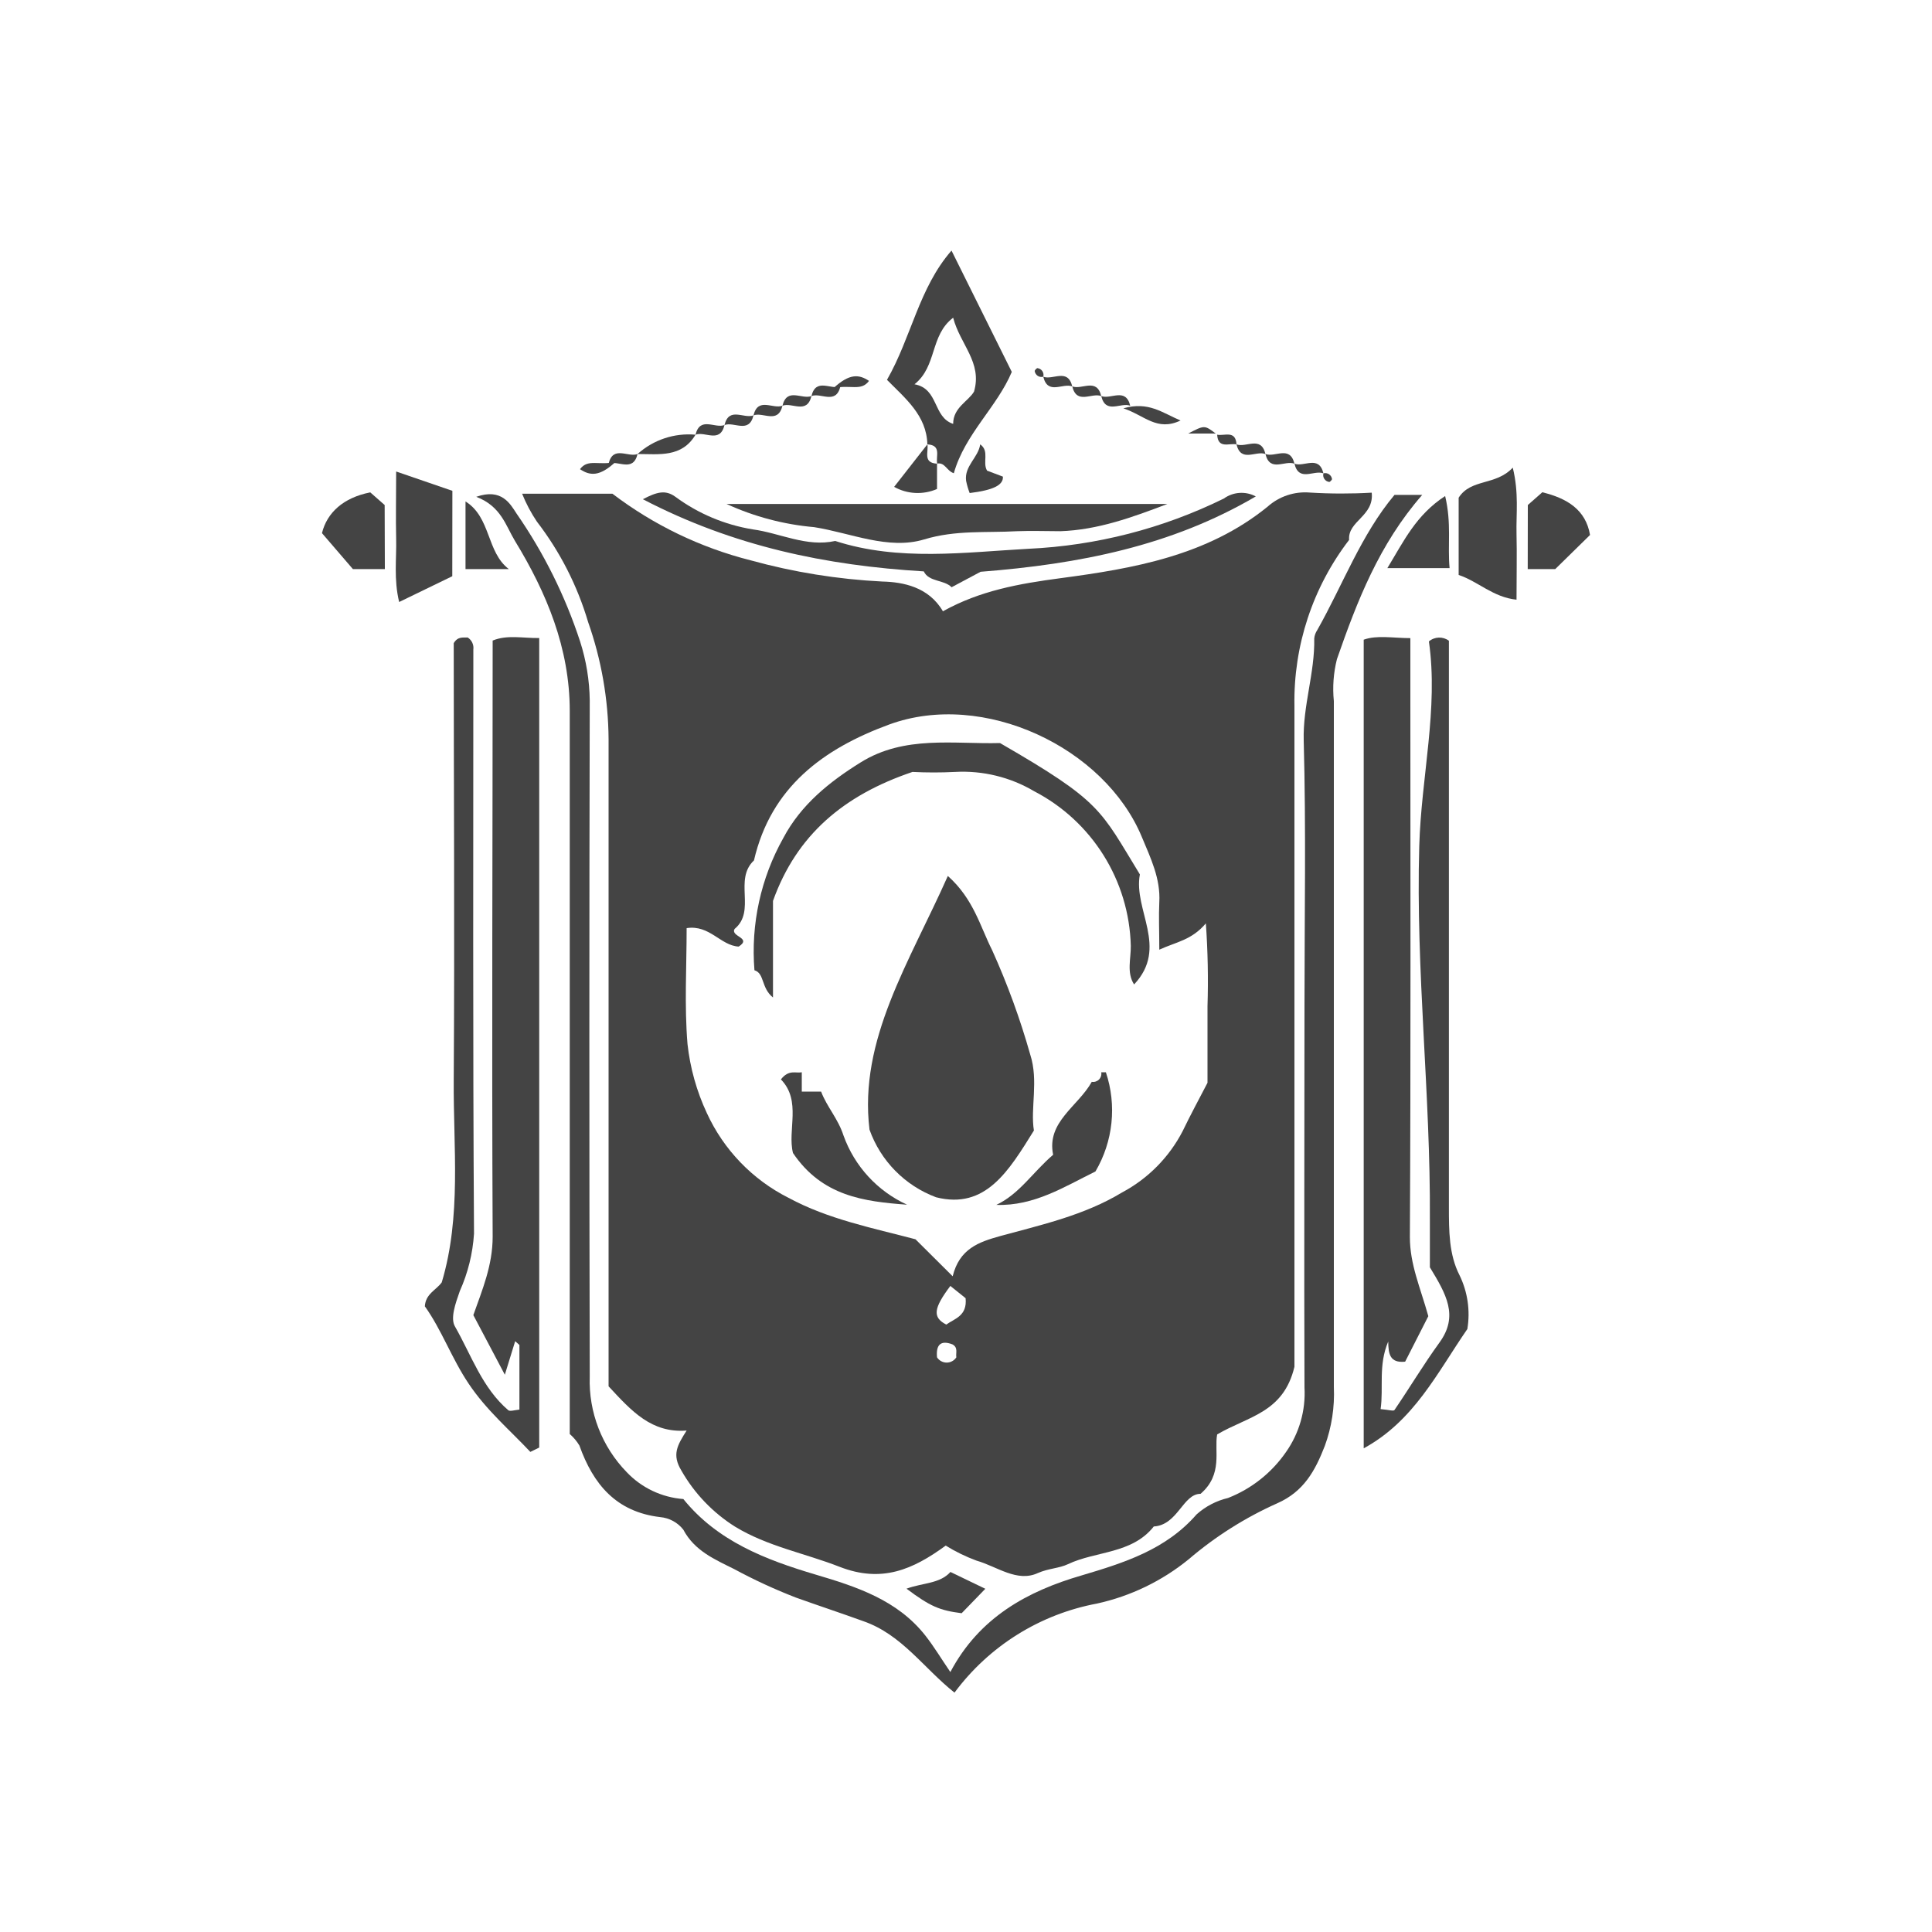
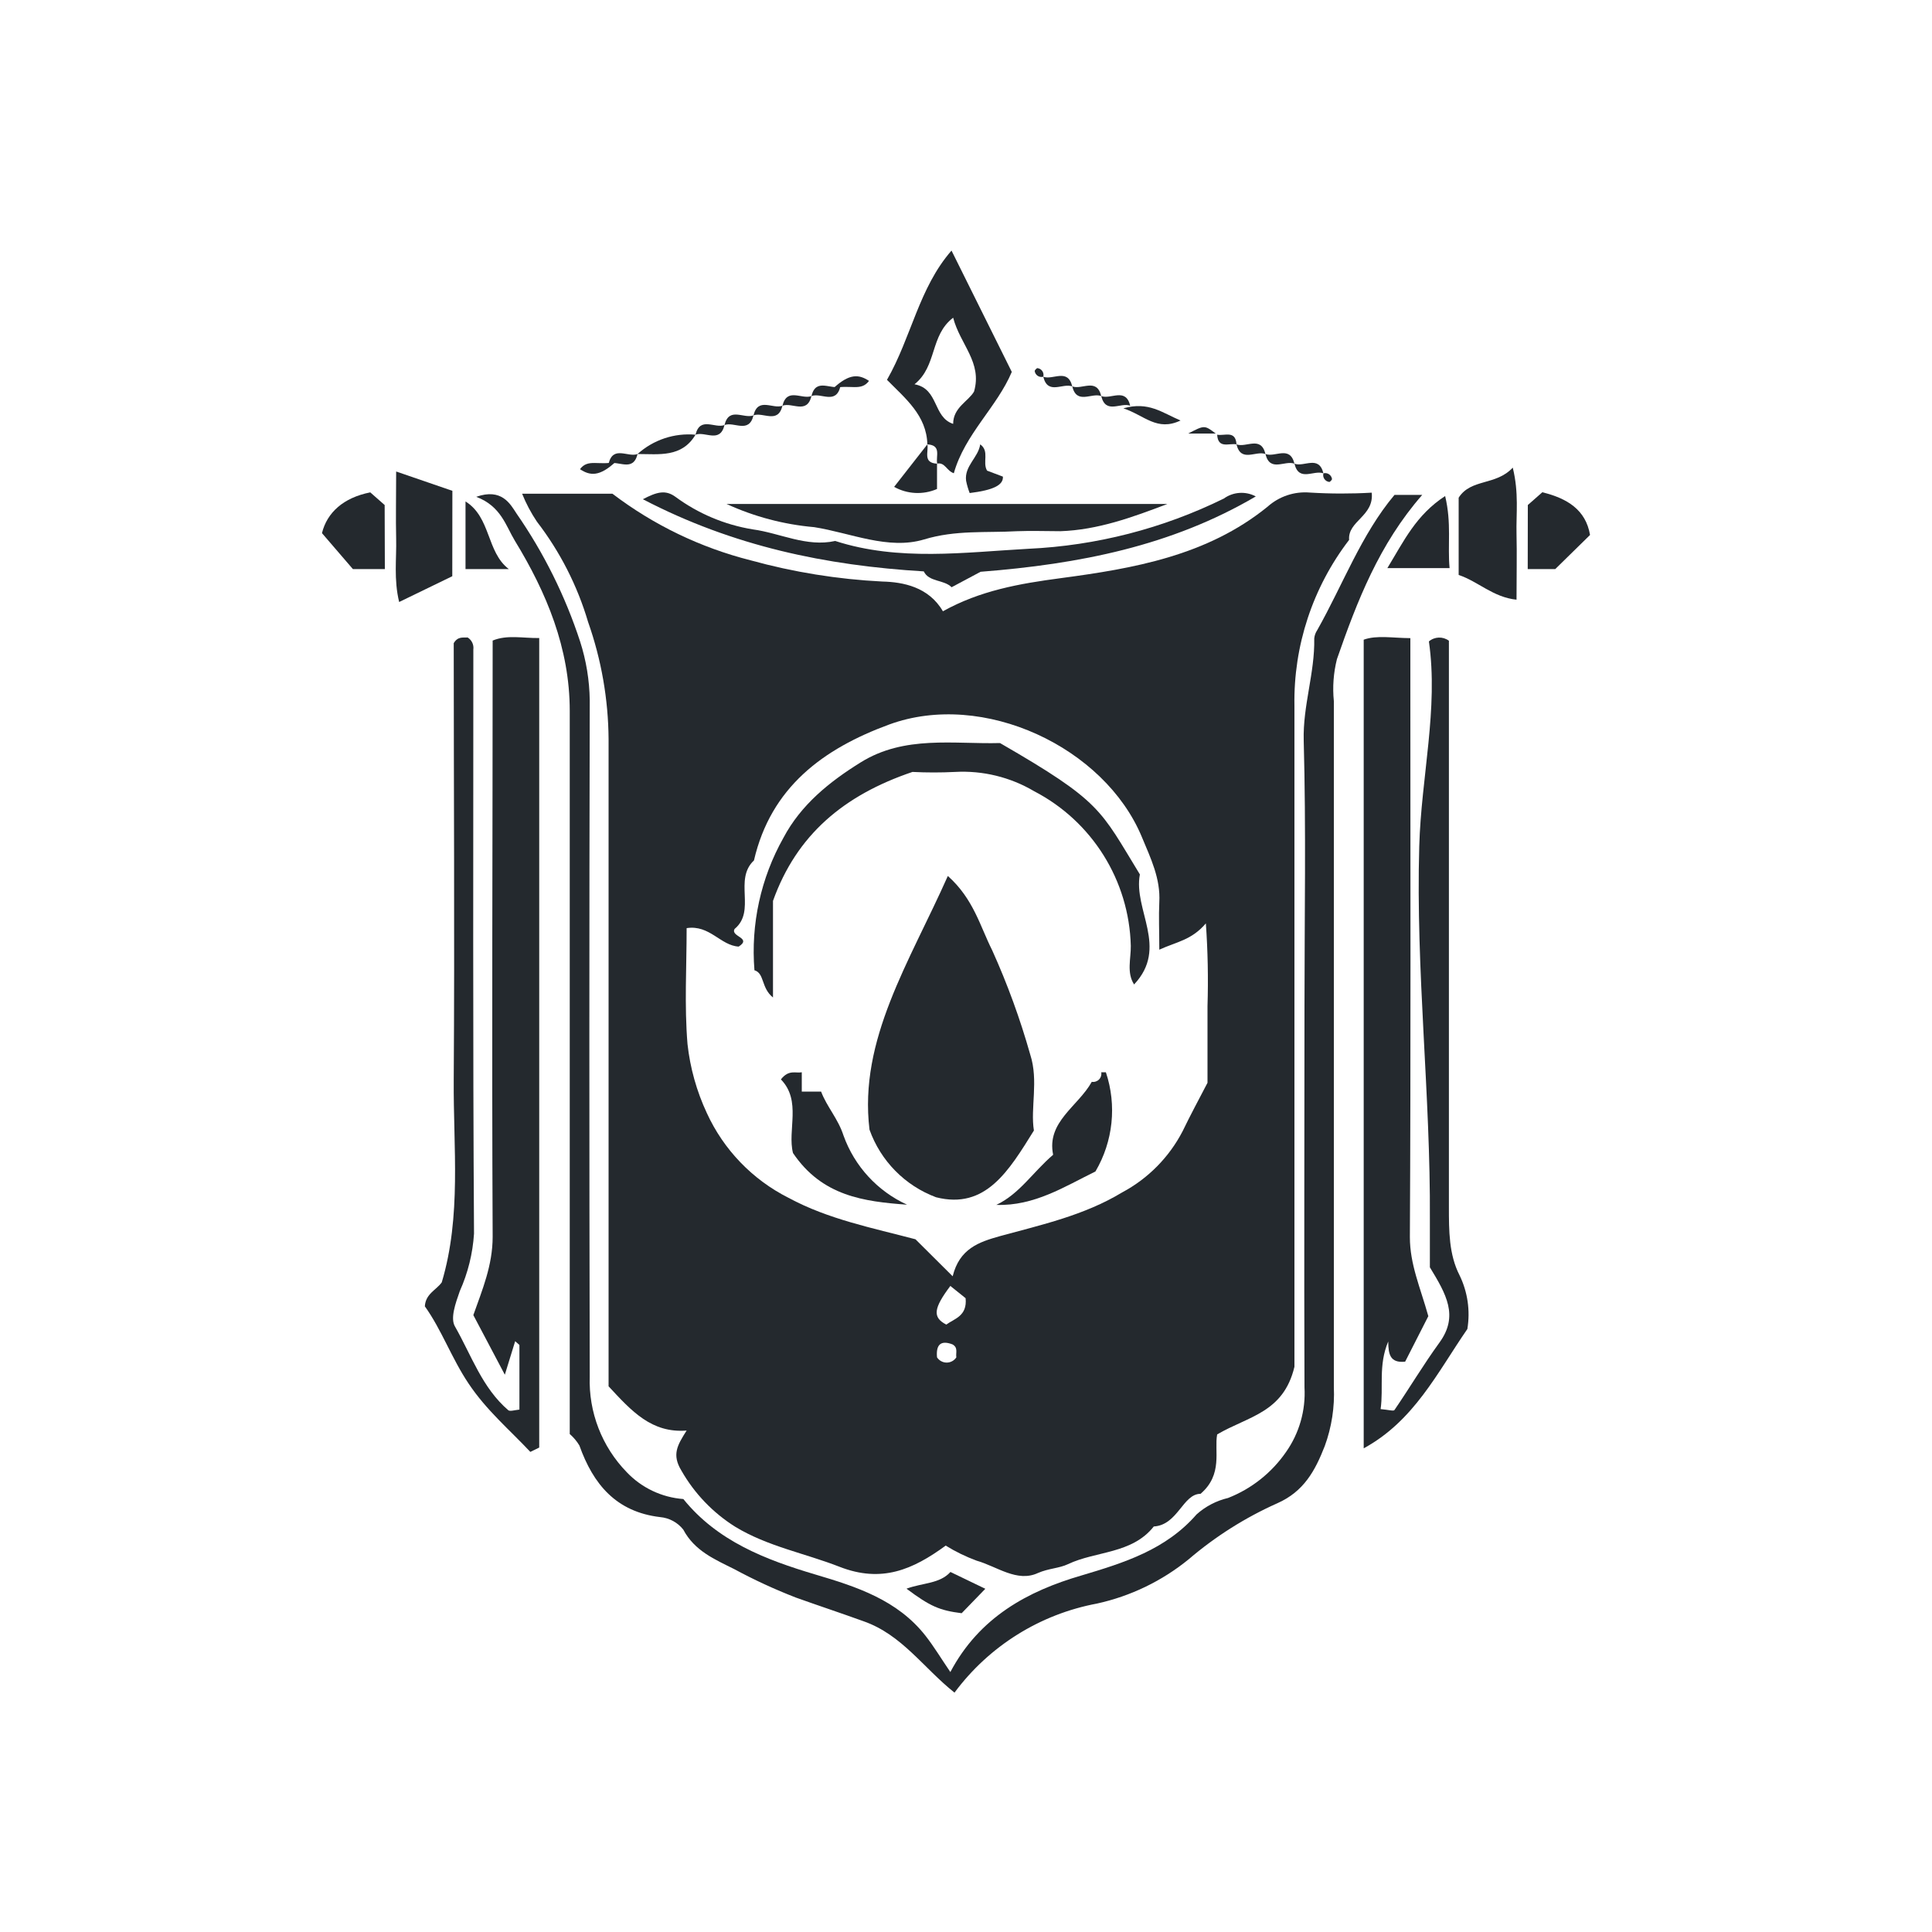
<svg xmlns="http://www.w3.org/2000/svg" id="图层_1" data-name="图层 1" viewBox="0 0 200 200">
  <g>
-     <path d="M134,141.49c-1.14,4.77-4.78,5.11-8,7-.32,1.68.63,4.13-1.72,6.15-1.83,0-2.35,3.23-4.84,3.38-2.26,2.86-6,2.53-8.88,3.9-.93.44-2,.43-3.12.92-2.15,1-4.25-.69-6.34-1.28A17.74,17.74,0,0,1,97.9,160c-3.4,2.48-6.62,3.9-11,2.19-3.58-1.4-7.43-2.1-10.79-4.14a16.51,16.51,0,0,1-5.57-5.81c-1-1.65-.44-2.61.54-4.15-3.63.28-5.69-2-8.08-4.58v-67a37.26,37.26,0,0,0-2.12-12.12A31.79,31.79,0,0,0,55.58,54a15.54,15.54,0,0,1-1.53-2.89H63.4A39.66,39.66,0,0,0,77.69,58a63,63,0,0,0,13.65,2.2c2.13.05,4.8.55,6.27,3.08,3.84-2.14,7.89-2.86,12.2-3.43,7.5-1,15.14-2.31,21.4-7.39a5.83,5.83,0,0,1,4.39-1.47A53.71,53.71,0,0,0,142,51c.26,2.45-2.5,2.92-2.34,4.89A27.42,27.42,0,0,0,134,73.05C134,96.2,134,119.35,134,141.49Zm-35.38-9.37c.71-2.86,2.69-3.54,4.91-4.16,4.31-1.18,8.69-2.14,12.63-4.52a15,15,0,0,0,6.27-6.35c.8-1.67,1.69-3.3,2.57-5,0-2.61,0-5.27,0-7.93a84,84,0,0,0-.17-8.57c-1.49,1.74-3,1.89-4.82,2.72,0-2-.07-3.44,0-4.9.14-2.46-.89-4.56-1.8-6.75C114.35,77.35,101.79,71.43,92.05,75c-6.84,2.51-12.25,6.5-14,14.07-2.13,2,.25,5.22-2,7.09-.48.8,1.84.91.42,1.83-1.88-.1-3-2.28-5.39-1.91,0,4.07-.24,8,.09,12a22.74,22.74,0,0,0,2,7.14A18.42,18.42,0,0,0,81.63,124c4.13,2.23,8.72,3.12,13.14,4.29Zm-.24,1c-1.72,2.29-1.89,3.25-.42,4,.84-.62,2.18-.87,2-2.73ZM97,140.51a1.19,1.19,0,0,0,2,0c-.08-.46.21-1-.4-1.34C97.37,138.7,96.88,139.22,97,140.51Z" style="fill: #444" />
-     <path d="M70.74,155.18c3.52,4.36,8.5,6.28,13.69,7.82,4.26,1.26,8.46,2.63,11.36,6.31.88,1.12,1.61,2.34,2.59,3.78,3-5.67,8-8.38,13.58-10,4.43-1.32,8.72-2.66,11.91-6.32a7.43,7.43,0,0,1,3.26-1.7,13.1,13.1,0,0,0,6-4.76,10.58,10.58,0,0,0,1.91-6.69c-.05-13.15,0-26.31,0-39.47,0-9.16.17-18.32-.08-27.48-.1-3.63,1.16-7,1.09-10.58a1.87,1.87,0,0,1,.31-.86c2.67-4.73,4.56-9.91,8-14h2.87c-4.47,5.11-6.74,11-8.83,17a12.62,12.62,0,0,0-.32,4.35q0,35.48,0,71a15.7,15.7,0,0,1-.94,6.11c-1,2.56-2.16,4.71-4.92,5.93a37.82,37.82,0,0,0-9.16,5.79,22.74,22.74,0,0,1-9.5,4.59,23.81,23.81,0,0,0-14.75,9.22c-3.21-2.55-5.44-6-9.42-7.39-2.29-.83-4.68-1.62-7-2.45A56.22,56.22,0,0,1,76,162.43c-2-1-4.1-1.88-5.27-4.09a3.44,3.44,0,0,0-2.39-1.29c-4.56-.54-6.93-3.4-8.36-7.41a4.9,4.9,0,0,0-1-1.19V73.59c0-6.48-2.4-12.24-5.68-17.61-.94-1.55-1.43-3.58-4-4.55,2.61-.92,3.51.71,4.15,1.7A51.07,51.07,0,0,1,60.05,66.4a20.8,20.8,0,0,1,1,6.1q-.08,35,0,70a13.53,13.53,0,0,0,3.83,9.9A9,9,0,0,0,70.74,155.18Z" style="fill: #444" />
-     <path d="M151.9,137.58c-3.1,4.49-5.51,9.51-10.73,12.35V66.22c1.36-.49,3-.17,4.83-.16v5c0,19,.05,38-.05,57,0,2.83,1.07,5.19,1.91,8.19l-2.4,4.71c-1.58.16-1.74-.79-1.75-2.09-1.05,2.48-.47,4.76-.79,7,.82.07,1.34.23,1.43.1,1.58-2.31,3-4.7,4.67-7,2-2.76.69-5-1-7.78,0-1.37,0-3.18,0-5,.08-12.87-1.47-25.68-1.1-38.58.2-7.18,2-14.24,1-21.21a1.66,1.66,0,0,1,2.07-.07v4.14c0,18.16,0,36.33,0,54.49,0,2.45,0,4.91,1.1,7.05A9.26,9.26,0,0,1,151.9,137.58Z" style="fill: #444" />
-     <path d="M54.9,150.3c-2.17-2.31-4.53-4.29-6.39-7.07-1.76-2.62-2.79-5.57-4.53-8,.08-1.31,1.18-1.68,1.75-2.48,2.05-6.86,1.19-13.94,1.24-20.94.1-15.14,0-30.29,0-45.23.44-.74,1-.55,1.44-.59A1.27,1.27,0,0,1,49,67.24c0,20.16-.06,40.32.07,60.47a17.23,17.23,0,0,1-1.47,5.94c-.46,1.3-1,2.83-.5,3.67,1.71,3,2.81,6.34,5.51,8.66.17.15.62,0,1.16-.06v-6.69l-.44-.39-1.07,3.47L49,136.14c.92-2.61,2-5.14,2-8.12-.1-20.49,0-41,0-61.71,1.5-.62,3.1-.24,4.82-.26v83.8Z" style="fill: #444" />
-     <path d="M75.21,52.17h45.64c-3.62,1.38-7.21,2.69-11.08,2.82-1.49,0-3-.06-4.49,0-3.2.18-6.35-.14-9.61.85-3.73,1.12-7.62-.68-11.39-1.27A27.46,27.46,0,0,1,75.21,52.17Z" style="fill: #444" />
-     <path d="M130,51.39c-8.74,5.13-18.26,7-28.49,7.8l-3,1.6c-.79-.8-2.36-.53-2.88-1.64-10.12-.61-19.71-2.59-29.08-7.47,1.45-.76,2.34-1,3.37-.25a18.5,18.5,0,0,0,8,3.37c2.83.38,5.57,1.86,8.54,1.2,6.59,2.13,13.41,1.17,20,.81a51.19,51.19,0,0,0,20.23-5.2A3.13,3.13,0,0,1,130,51.39Z" style="fill: #444" />
-     <path d="M96,46c-.08-3-2.28-4.75-4.18-6.68,2.53-4.42,3.3-9.51,6.68-13.38l6.24,12.56c-1.53,3.64-4.87,6.45-6,10.49-.75-.25-.91-1.15-1.72-1C96.85,47.24,97.5,46.09,96,46Zm2.67-13.11c-2.42,1.84-1.64,5-4,6.89,2.53.46,1.88,3.4,4,4.1,0-1.7,1.57-2.33,2.16-3.34C101.71,37.52,99.39,35.66,98.67,32.89Z" style="fill: #444" />
-     <path d="M151,59.52v-8c1.28-2,3.84-1.22,5.6-3.11.65,2.64.34,4.77.39,6.86s0,4.29,0,6.81C154.56,61.83,153,60.18,151,59.52Z" style="fill: #444" />
-     <path d="M46.82,59.65l-5.5,2.67c-.57-2.35-.26-4.48-.31-6.57s0-4.29,0-6.94l5.82,2Z" style="fill: #444" />
-     <path d="M39.84,58.91H36.53l-3.2-3.72c.52-2.12,2.21-3.67,5-4.22l1.49,1.31Z" style="fill: #444" />
-     <path d="M158.16,52.28l1.5-1.32c2.59.63,4.5,1.82,4.94,4.42L161,58.91h-2.85Z" style="fill: #444" />
-     <path d="M149.6,51.35c.68,2.84.24,5.09.46,7.46h-6.44C145.33,56,146.58,53.32,149.6,51.35Z" style="fill: #444" />
-     <path d="M102,164.47,99.55,167c-2.28-.29-3.25-.7-5.71-2.54,1.69-.62,3.44-.5,4.55-1.73Z" style="fill: #444" />
-     <path d="M52.67,58.91H48.19v-7C50.84,53.57,50.35,57.14,52.67,58.91Z" style="fill: #444" />
-     <path d="M97,48v2.62a5,5,0,0,1-4.44-.22L96,46C96.15,46.76,95.5,47.91,97,48Z" style="fill: #444" />
-     <path d="M101.47,46c1,.71.2,1.85.71,2.72l1.64.62c.06.88-1,1.4-3.44,1.7a7.73,7.73,0,0,1-.37-1.27C99.81,48.24,101.28,47.36,101.47,46Z" style="fill: #444" />
-     <path d="M72,45c-1.42,2.39-3.79,2-6,2A7.9,7.9,0,0,1,72,45Z" style="fill: #444" />
-     <path d="M116.29,42.27c2.61-.74,4,.45,5.92,1.26C119.76,44.69,118.49,43,116.29,42.27Z" style="fill: #444" />
-     <path d="M86.27,40.19c1.67-1.55,2.65-1.45,3.69-.76C89.13,40.55,88,39.77,86.27,40.19Z" style="fill: #444" />
-     <path d="M108,39c1,.38,2.53-.93,3,1C110,39.62,108.47,40.93,108,39Z" style="fill: #444" />
-     <path d="M84,41c.47-1.93,2-.62,3-1C86.53,41.93,85,40.62,84,41Z" style="fill: #444" />
-     <path d="M114,41c-1-.38-2.53.93-3-1C112,40.38,113.53,39.07,114,41Z" style="fill: #444" />
-     <path d="M114,41c1,.38,2.53-.93,3,1C116,41.62,114.47,42.93,114,41Z" style="fill: #444" />
-     <path d="M78,43c.47-1.93,2-.62,3-1C80.53,43.93,79,42.62,78,43Z" style="fill: #444" />
-     <path d="M134,48c1,.38,2.53-.93,3,1C136,48.62,134.47,49.93,134,48Z" style="fill: #444" />
-     <path d="M63.73,47.81c-1.67,1.55-2.65,1.45-3.69.76C60.87,47.45,62,48.23,63.73,47.81Z" style="fill: #444" />
-     <path d="M131,47c1,.38,2.53-.93,3,1C133,47.62,131.47,48.93,131,47Z" style="fill: #444" />
-     <path d="M63,48c.47-1.93,2-.62,3-1C65.53,48.93,64,47.62,63,48Z" style="fill: #444" />
-     <path d="M131,47c-1-.38-2.53.93-3-1C129,46.38,130.53,45.07,131,47Z" style="fill: #444" />
-     <path d="M125.85,44.88H123C124.69,44,124.69,44,125.85,44.88Z" style="fill: #444" />
-     <path d="M72,45c.47-1.93,2-.62,3-1C74.53,45.93,73,44.62,72,45Z" style="fill: #444" />
-     <path d="M81,42c.47-1.93,2-.62,3-1C83.53,42.93,82,41.62,81,42Z" style="fill: #444" />
-     <path d="M75,44c.47-1.93,2-.62,3-1C77.53,44.93,76,43.62,75,44Z" style="fill: #444" />
-     <path d="M126,45c.76.15,1.91-.5,2,1C127.24,45.85,126.09,46.5,126,45Z" style="fill: #444" />
-     <path d="M137,49a.71.71,0,0,1,.89.6c0,.07-.22.31-.29.29A.71.71,0,0,1,137,49Z" style="fill: #444" />
-     <path d="M108,39a.71.71,0,0,1-.89-.6c0-.07.22-.31.29-.29A.71.71,0,0,1,108,39Z" style="fill: #444" />
-     <path d="M98.12,90.68c2.67,2.38,3.35,5.24,4.59,7.69a77.29,77.29,0,0,1,3.94,10.8c.88,2.71,0,5.55.38,7.86-2.6,4.18-5,8.21-10.13,6.91a11.64,11.64,0,0,1-6.89-7C88.88,107.61,94.15,99.61,98.12,90.68Z" style="fill: #444" />
-     <path d="M118,90.52c-.7,3.67,3,7.57-.6,11.39-.79-1.23-.32-2.67-.34-4a18.56,18.56,0,0,0-10-16,14.51,14.51,0,0,0-8.19-2,44,44,0,0,1-4.41,0c-7.13,2.41-12,6.53-14.44,13.35v10c-1.25-1-.86-2.5-1.92-2.82a24,24,0,0,1,3-13.71c1.81-3.42,4.76-5.8,8-7.81,4.54-2.83,9.65-1.87,14.42-2C114.05,83,113.87,83.77,118,90.52Z" style="fill: #444" />
-     <path d="M85,113c.6,1.59,1.75,2.79,2.32,4.55a12.52,12.52,0,0,0,6.58,7.16c-4.47-.33-8.79-.88-11.81-5.35-.6-2.36.91-5.4-1.25-7.62.82-1.06,1.55-.61,2.16-.74v2Z" style="fill: #444" />
-     <path d="M114,111c.17,0,.47,0,.48,0a12.45,12.45,0,0,1-1.08,10.27c-3.22,1.58-6.34,3.59-10.26,3.46,2.4-1.14,3.76-3.37,5.88-5.19-.7-3.41,2.58-5,4-7.55A.85.85,0,0,0,114,111Z" style="fill: #444" />
+     <path d="M134,141.49c-1.14,4.77-4.78,5.11-8,7-.32,1.68.63,4.13-1.72,6.15-1.83,0-2.35,3.23-4.84,3.38-2.26,2.86-6,2.53-8.88,3.9-.93.44-2,.43-3.12.92-2.15,1-4.25-.69-6.34-1.28A17.74,17.74,0,0,1,97.9,160c-3.4,2.48-6.62,3.9-11,2.19-3.58-1.4-7.43-2.1-10.79-4.14a16.51,16.51,0,0,1-5.57-5.81c-1-1.65-.44-2.61.54-4.15-3.63.28-5.69-2-8.08-4.58v-67a37.26,37.26,0,0,0-2.12-12.12A31.79,31.79,0,0,0,55.58,54a15.54,15.54,0,0,1-1.53-2.89H63.4A39.66,39.66,0,0,0,77.69,58a63,63,0,0,0,13.65,2.2c2.13.05,4.8.55,6.27,3.08,3.84-2.14,7.89-2.86,12.2-3.43,7.5-1,15.14-2.31,21.4-7.39a5.83,5.83,0,0,1,4.39-1.47A53.71,53.71,0,0,0,142,51c.26,2.45-2.5,2.92-2.34,4.89A27.42,27.42,0,0,0,134,73.05C134,96.2,134,119.35,134,141.49Zm-35.38-9.37c.71-2.86,2.69-3.54,4.91-4.16,4.31-1.18,8.69-2.14,12.63-4.52a15,15,0,0,0,6.27-6.35c.8-1.67,1.69-3.3,2.57-5,0-2.61,0-5.27,0-7.93a84,84,0,0,0-.17-8.57c-1.49,1.74-3,1.89-4.82,2.72,0-2-.07-3.44,0-4.9.14-2.46-.89-4.56-1.8-6.75C114.35,77.35,101.79,71.43,92.05,75c-6.84,2.51-12.25,6.5-14,14.07-2.13,2,.25,5.22-2,7.09-.48.8,1.84.91.42,1.83-1.88-.1-3-2.28-5.39-1.91,0,4.07-.24,8,.09,12a22.74,22.74,0,0,0,2,7.14A18.42,18.42,0,0,0,81.63,124c4.13,2.23,8.72,3.12,13.14,4.29Zm-.24,1c-1.72,2.29-1.89,3.25-.42,4,.84-.62,2.18-.87,2-2.73ZM97,140.51a1.19,1.19,0,0,0,2,0c-.08-.46.21-1-.4-1.34C97.37,138.7,96.88,139.22,97,140.51Z" style="fill: #24292E" />
+     <path d="M70.74,155.18c3.52,4.36,8.5,6.28,13.69,7.82,4.26,1.26,8.46,2.63,11.36,6.31.88,1.12,1.61,2.34,2.59,3.78,3-5.67,8-8.38,13.58-10,4.43-1.32,8.72-2.66,11.91-6.32a7.43,7.43,0,0,1,3.26-1.7,13.1,13.1,0,0,0,6-4.76,10.58,10.58,0,0,0,1.91-6.69c-.05-13.15,0-26.31,0-39.47,0-9.16.17-18.32-.08-27.48-.1-3.63,1.16-7,1.09-10.58a1.87,1.87,0,0,1,.31-.86c2.67-4.73,4.56-9.91,8-14h2.87c-4.47,5.11-6.74,11-8.83,17a12.62,12.62,0,0,0-.32,4.35q0,35.48,0,71a15.7,15.7,0,0,1-.94,6.11c-1,2.56-2.16,4.71-4.92,5.93a37.82,37.82,0,0,0-9.16,5.79,22.74,22.74,0,0,1-9.5,4.59,23.81,23.81,0,0,0-14.75,9.22c-3.21-2.55-5.44-6-9.42-7.39-2.29-.83-4.68-1.62-7-2.45A56.22,56.22,0,0,1,76,162.43c-2-1-4.1-1.88-5.27-4.09a3.44,3.44,0,0,0-2.39-1.29c-4.56-.54-6.93-3.4-8.36-7.41a4.9,4.9,0,0,0-1-1.19V73.59c0-6.48-2.4-12.24-5.68-17.61-.94-1.55-1.43-3.58-4-4.55,2.61-.92,3.51.71,4.15,1.7A51.07,51.07,0,0,1,60.05,66.4a20.8,20.8,0,0,1,1,6.1q-.08,35,0,70a13.53,13.53,0,0,0,3.83,9.9A9,9,0,0,0,70.74,155.18Z" style="fill: #24292E" />
+     <path d="M151.9,137.58c-3.1,4.49-5.51,9.51-10.73,12.35V66.22c1.36-.49,3-.17,4.83-.16v5c0,19,.05,38-.05,57,0,2.83,1.07,5.19,1.91,8.19l-2.4,4.71c-1.58.16-1.74-.79-1.75-2.09-1.05,2.48-.47,4.76-.79,7,.82.07,1.34.23,1.43.1,1.58-2.31,3-4.7,4.67-7,2-2.76.69-5-1-7.78,0-1.37,0-3.18,0-5,.08-12.87-1.47-25.68-1.1-38.58.2-7.18,2-14.24,1-21.21a1.66,1.66,0,0,1,2.07-.07v4.14c0,18.16,0,36.33,0,54.49,0,2.45,0,4.91,1.1,7.05A9.26,9.26,0,0,1,151.9,137.58Z" style="fill: #24292E" />
+     <path d="M54.9,150.3c-2.17-2.31-4.53-4.29-6.39-7.07-1.76-2.62-2.79-5.57-4.53-8,.08-1.31,1.18-1.68,1.75-2.48,2.05-6.86,1.19-13.94,1.24-20.94.1-15.14,0-30.29,0-45.23.44-.74,1-.55,1.44-.59A1.27,1.27,0,0,1,49,67.24c0,20.16-.06,40.32.07,60.47a17.23,17.23,0,0,1-1.47,5.94c-.46,1.3-1,2.83-.5,3.67,1.71,3,2.81,6.34,5.51,8.66.17.15.62,0,1.16-.06v-6.69l-.44-.39-1.07,3.47L49,136.14c.92-2.61,2-5.14,2-8.12-.1-20.49,0-41,0-61.71,1.5-.62,3.1-.24,4.82-.26v83.8Z" style="fill: #24292E" />
+     <path d="M75.21,52.17h45.64c-3.62,1.38-7.21,2.69-11.08,2.82-1.49,0-3-.06-4.49,0-3.2.18-6.35-.14-9.61.85-3.73,1.12-7.62-.68-11.39-1.27A27.46,27.46,0,0,1,75.21,52.17Z" style="fill: #24292E" />
+     <path d="M130,51.39c-8.74,5.13-18.26,7-28.49,7.8l-3,1.6c-.79-.8-2.36-.53-2.88-1.64-10.12-.61-19.71-2.59-29.08-7.47,1.45-.76,2.34-1,3.37-.25a18.5,18.5,0,0,0,8,3.37c2.83.38,5.57,1.86,8.54,1.2,6.59,2.13,13.41,1.17,20,.81a51.19,51.19,0,0,0,20.23-5.2A3.13,3.13,0,0,1,130,51.39Z" style="fill: #24292E" />
+     <path d="M96,46c-.08-3-2.28-4.75-4.18-6.68,2.53-4.42,3.3-9.51,6.68-13.38l6.24,12.56c-1.53,3.64-4.87,6.45-6,10.49-.75-.25-.91-1.15-1.72-1C96.85,47.24,97.5,46.09,96,46Zm2.67-13.11c-2.42,1.84-1.64,5-4,6.89,2.53.46,1.88,3.4,4,4.1,0-1.7,1.57-2.33,2.16-3.34C101.71,37.52,99.39,35.66,98.67,32.89Z" style="fill: #24292E" />
+     <path d="M151,59.52v-8c1.28-2,3.84-1.22,5.6-3.11.65,2.64.34,4.77.39,6.86s0,4.29,0,6.81C154.56,61.83,153,60.18,151,59.52Z" style="fill: #24292E" />
+     <path d="M46.82,59.65l-5.5,2.67c-.57-2.35-.26-4.48-.31-6.57s0-4.29,0-6.94l5.82,2Z" style="fill: #24292E" />
+     <path d="M39.84,58.91H36.53l-3.2-3.72c.52-2.12,2.21-3.67,5-4.22l1.49,1.31Z" style="fill: #24292E" />
+     <path d="M158.16,52.28l1.5-1.32c2.59.63,4.5,1.82,4.94,4.42L161,58.91h-2.85Z" style="fill: #24292E" />
+     <path d="M149.6,51.35c.68,2.84.24,5.09.46,7.46h-6.44C145.33,56,146.58,53.32,149.6,51.35Z" style="fill: #24292E" />
+     <path d="M102,164.47,99.55,167c-2.28-.29-3.25-.7-5.71-2.54,1.69-.62,3.44-.5,4.55-1.73Z" style="fill: #24292E" />
+     <path d="M52.67,58.91H48.19v-7C50.84,53.57,50.35,57.14,52.67,58.91Z" style="fill: #24292E" />
+     <path d="M97,48v2.62a5,5,0,0,1-4.44-.22L96,46C96.15,46.76,95.5,47.91,97,48Z" style="fill: #24292E" />
+     <path d="M101.47,46c1,.71.2,1.85.71,2.72l1.64.62c.06.88-1,1.4-3.44,1.7a7.73,7.73,0,0,1-.37-1.27C99.81,48.24,101.28,47.36,101.47,46Z" style="fill: #24292E" />
+     <path d="M72,45c-1.42,2.39-3.79,2-6,2A7.9,7.9,0,0,1,72,45Z" style="fill: #24292E" />
+     <path d="M116.29,42.27c2.61-.74,4,.45,5.92,1.26C119.76,44.69,118.49,43,116.29,42.27Z" style="fill: #24292E" />
+     <path d="M86.27,40.19c1.67-1.55,2.65-1.45,3.69-.76C89.13,40.55,88,39.77,86.27,40.19Z" style="fill: #24292E" />
+     <path d="M108,39c1,.38,2.53-.93,3,1C110,39.62,108.47,40.93,108,39Z" style="fill: #24292E" />
+     <path d="M84,41c.47-1.93,2-.62,3-1C86.53,41.93,85,40.62,84,41Z" style="fill: #24292E" />
+     <path d="M114,41c-1-.38-2.53.93-3-1C112,40.38,113.53,39.07,114,41Z" style="fill: #24292E" />
+     <path d="M114,41c1,.38,2.53-.93,3,1C116,41.62,114.47,42.93,114,41Z" style="fill: #24292E" />
+     <path d="M78,43c.47-1.93,2-.62,3-1C80.53,43.93,79,42.62,78,43Z" style="fill: #24292E" />
+     <path d="M134,48c1,.38,2.53-.93,3,1C136,48.62,134.47,49.93,134,48Z" style="fill: #24292E" />
+     <path d="M63.73,47.81c-1.67,1.55-2.65,1.45-3.69.76C60.87,47.45,62,48.23,63.73,47.81Z" style="fill: #24292E" />
+     <path d="M131,47c1,.38,2.53-.93,3,1C133,47.62,131.47,48.93,131,47Z" style="fill: #24292E" />
+     <path d="M63,48c.47-1.93,2-.62,3-1C65.53,48.93,64,47.62,63,48Z" style="fill: #24292E" />
+     <path d="M131,47c-1-.38-2.53.93-3-1C129,46.38,130.53,45.07,131,47Z" style="fill: #24292E" />
+     <path d="M125.85,44.88H123C124.69,44,124.69,44,125.85,44.88Z" style="fill: #24292E" />
+     <path d="M72,45c.47-1.93,2-.62,3-1C74.53,45.93,73,44.62,72,45Z" style="fill: #24292E" />
+     <path d="M81,42c.47-1.93,2-.62,3-1C83.53,42.93,82,41.62,81,42Z" style="fill: #24292E" />
+     <path d="M75,44c.47-1.93,2-.62,3-1C77.53,44.93,76,43.62,75,44Z" style="fill: #24292E" />
+     <path d="M126,45c.76.15,1.91-.5,2,1C127.24,45.85,126.09,46.5,126,45Z" style="fill: #24292E" />
+     <path d="M137,49a.71.71,0,0,1,.89.6c0,.07-.22.31-.29.29A.71.71,0,0,1,137,49Z" style="fill: #24292E" />
+     <path d="M108,39a.71.71,0,0,1-.89-.6c0-.07.22-.31.29-.29A.71.71,0,0,1,108,39Z" style="fill: #24292E" />
+     <path d="M98.12,90.68c2.67,2.38,3.35,5.24,4.59,7.69a77.29,77.29,0,0,1,3.94,10.8c.88,2.71,0,5.55.38,7.86-2.6,4.18-5,8.21-10.13,6.91a11.64,11.64,0,0,1-6.89-7C88.88,107.61,94.15,99.61,98.12,90.68Z" style="fill: #24292E" />
+     <path d="M118,90.52c-.7,3.67,3,7.57-.6,11.39-.79-1.23-.32-2.67-.34-4a18.56,18.56,0,0,0-10-16,14.51,14.51,0,0,0-8.19-2,44,44,0,0,1-4.41,0c-7.13,2.41-12,6.53-14.44,13.35v10c-1.25-1-.86-2.5-1.92-2.82a24,24,0,0,1,3-13.71c1.81-3.42,4.76-5.8,8-7.81,4.54-2.83,9.65-1.87,14.42-2C114.05,83,113.87,83.77,118,90.52Z" style="fill: #24292E" />
+     <path d="M85,113c.6,1.59,1.75,2.79,2.32,4.55a12.52,12.52,0,0,0,6.58,7.16c-4.47-.33-8.79-.88-11.81-5.35-.6-2.36.91-5.4-1.25-7.62.82-1.06,1.55-.61,2.16-.74v2Z" style="fill: #24292E" />
+     <path d="M114,111c.17,0,.47,0,.48,0a12.45,12.45,0,0,1-1.08,10.27c-3.22,1.58-6.34,3.59-10.26,3.46,2.4-1.14,3.76-3.37,5.88-5.19-.7-3.41,2.58-5,4-7.55A.85.85,0,0,0,114,111Z" style="fill: #24292E" />
  </g>
</svg>
